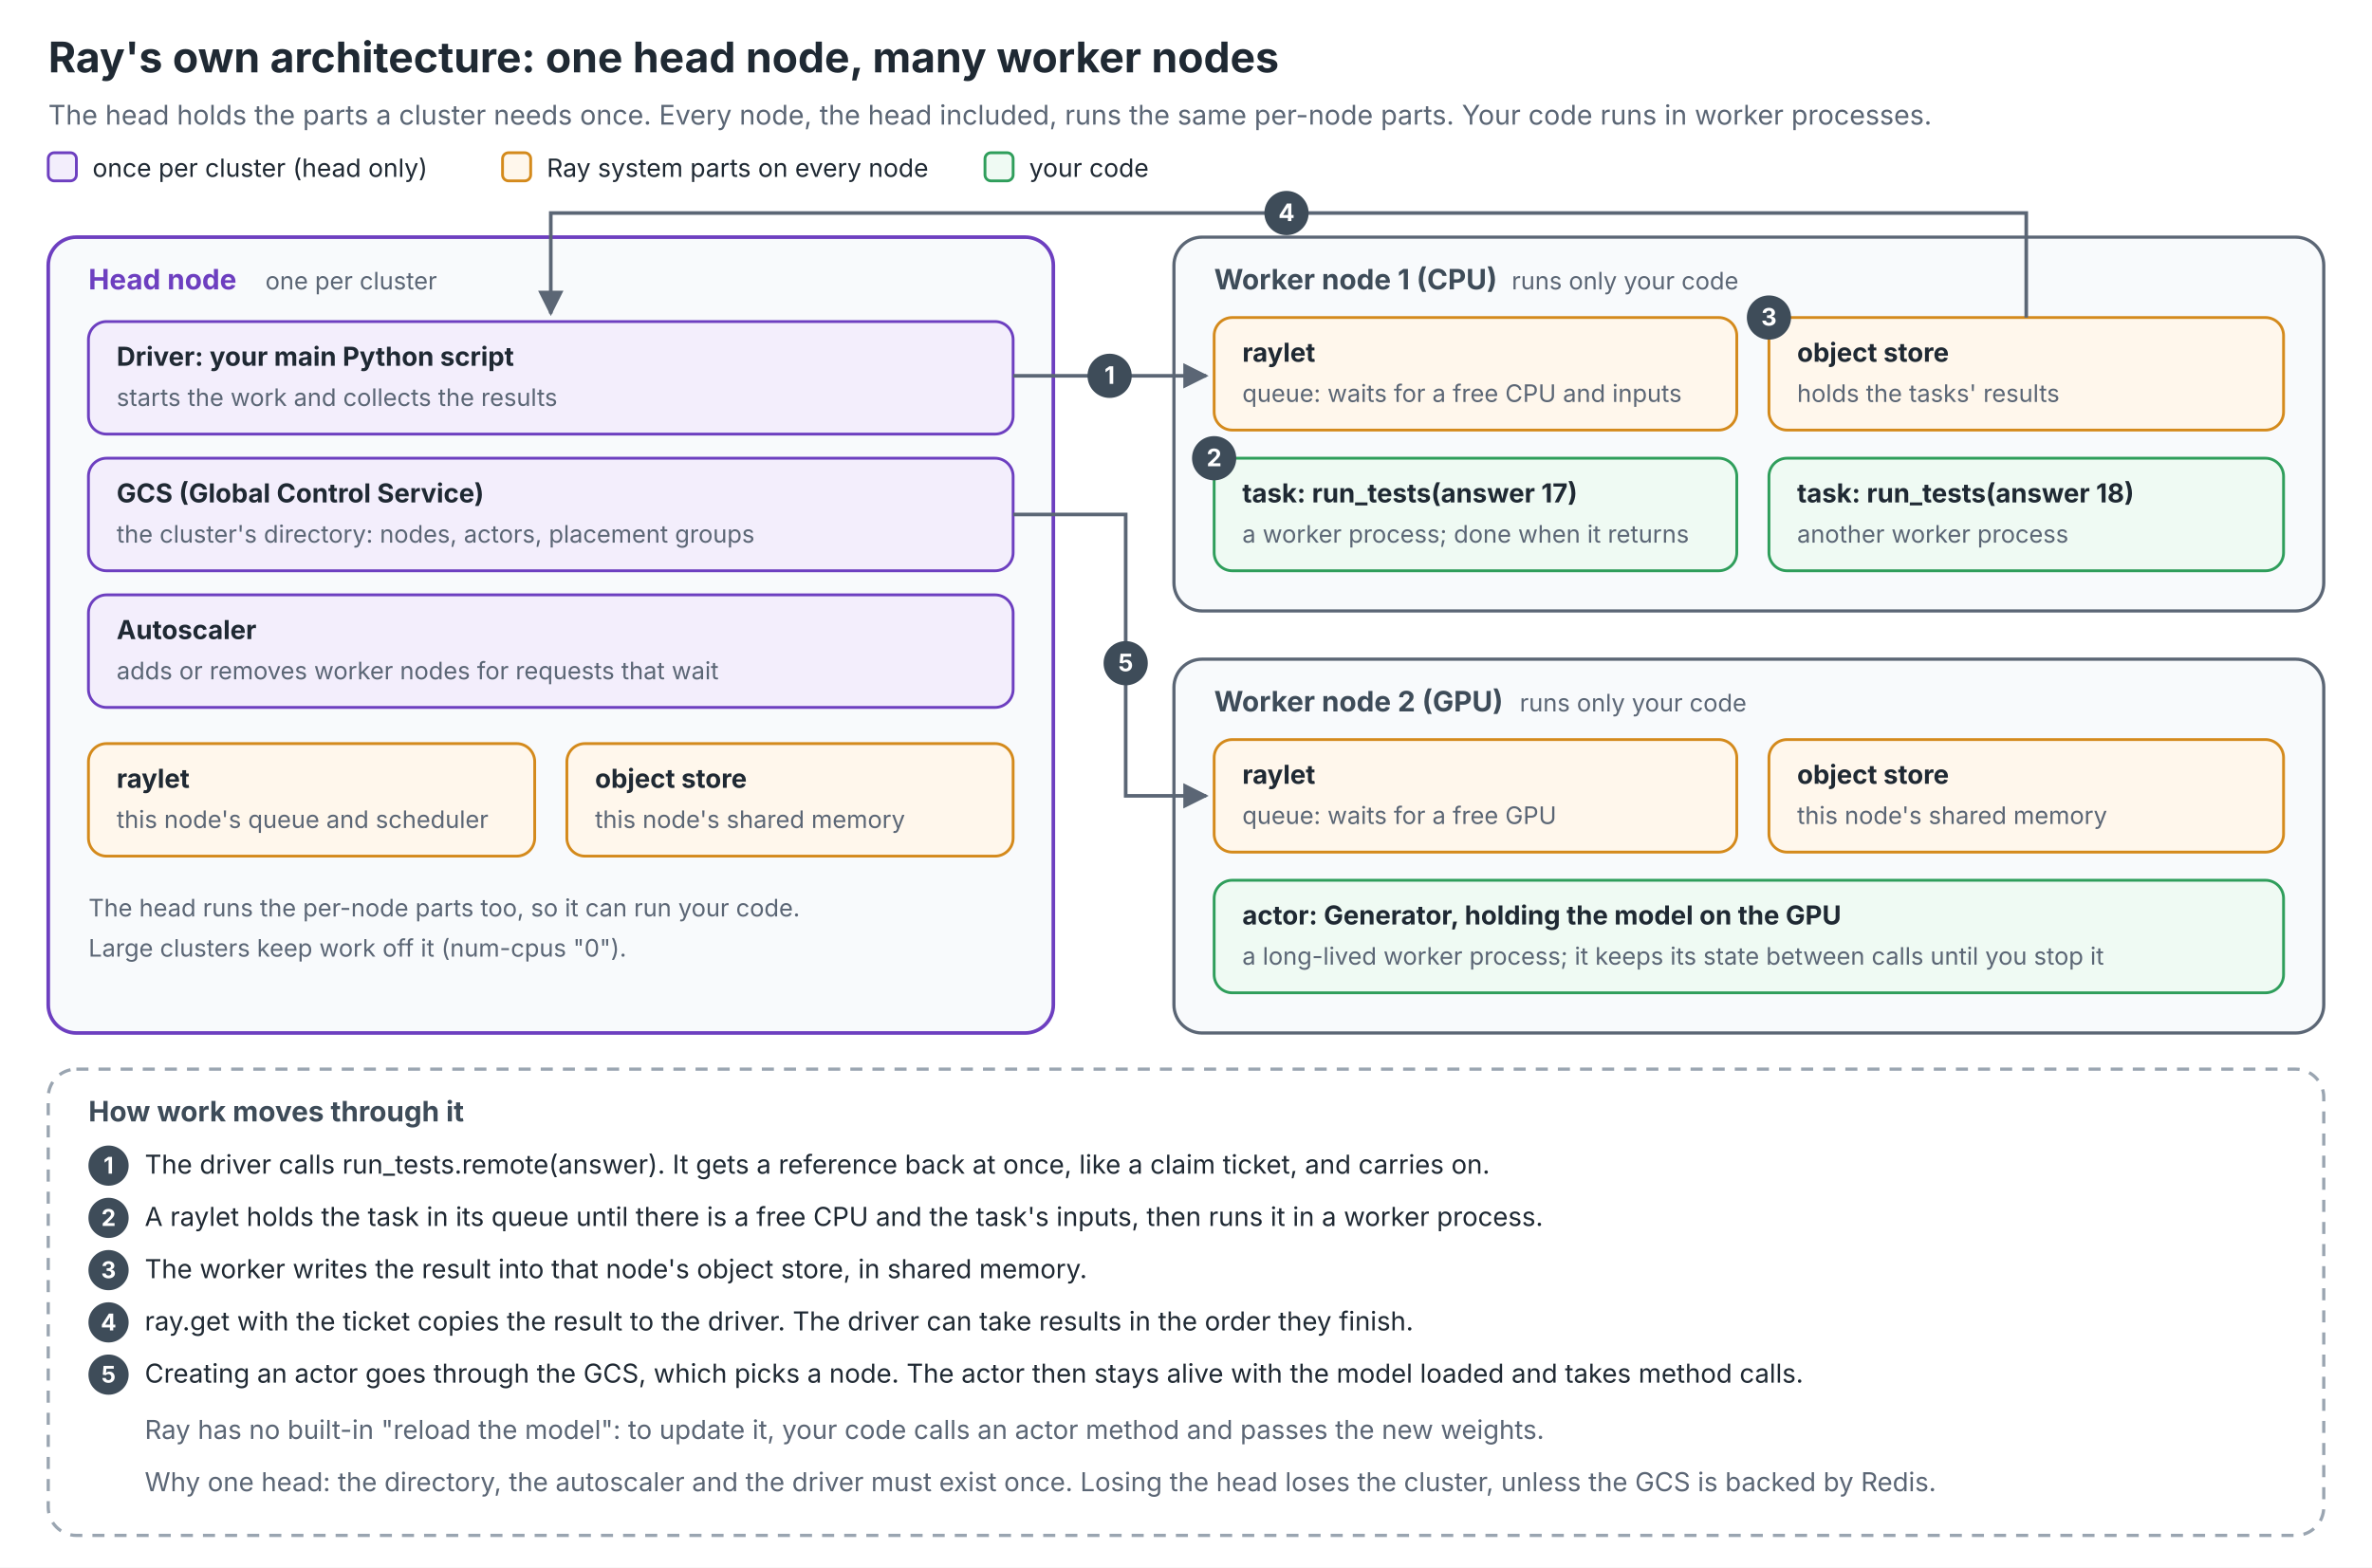
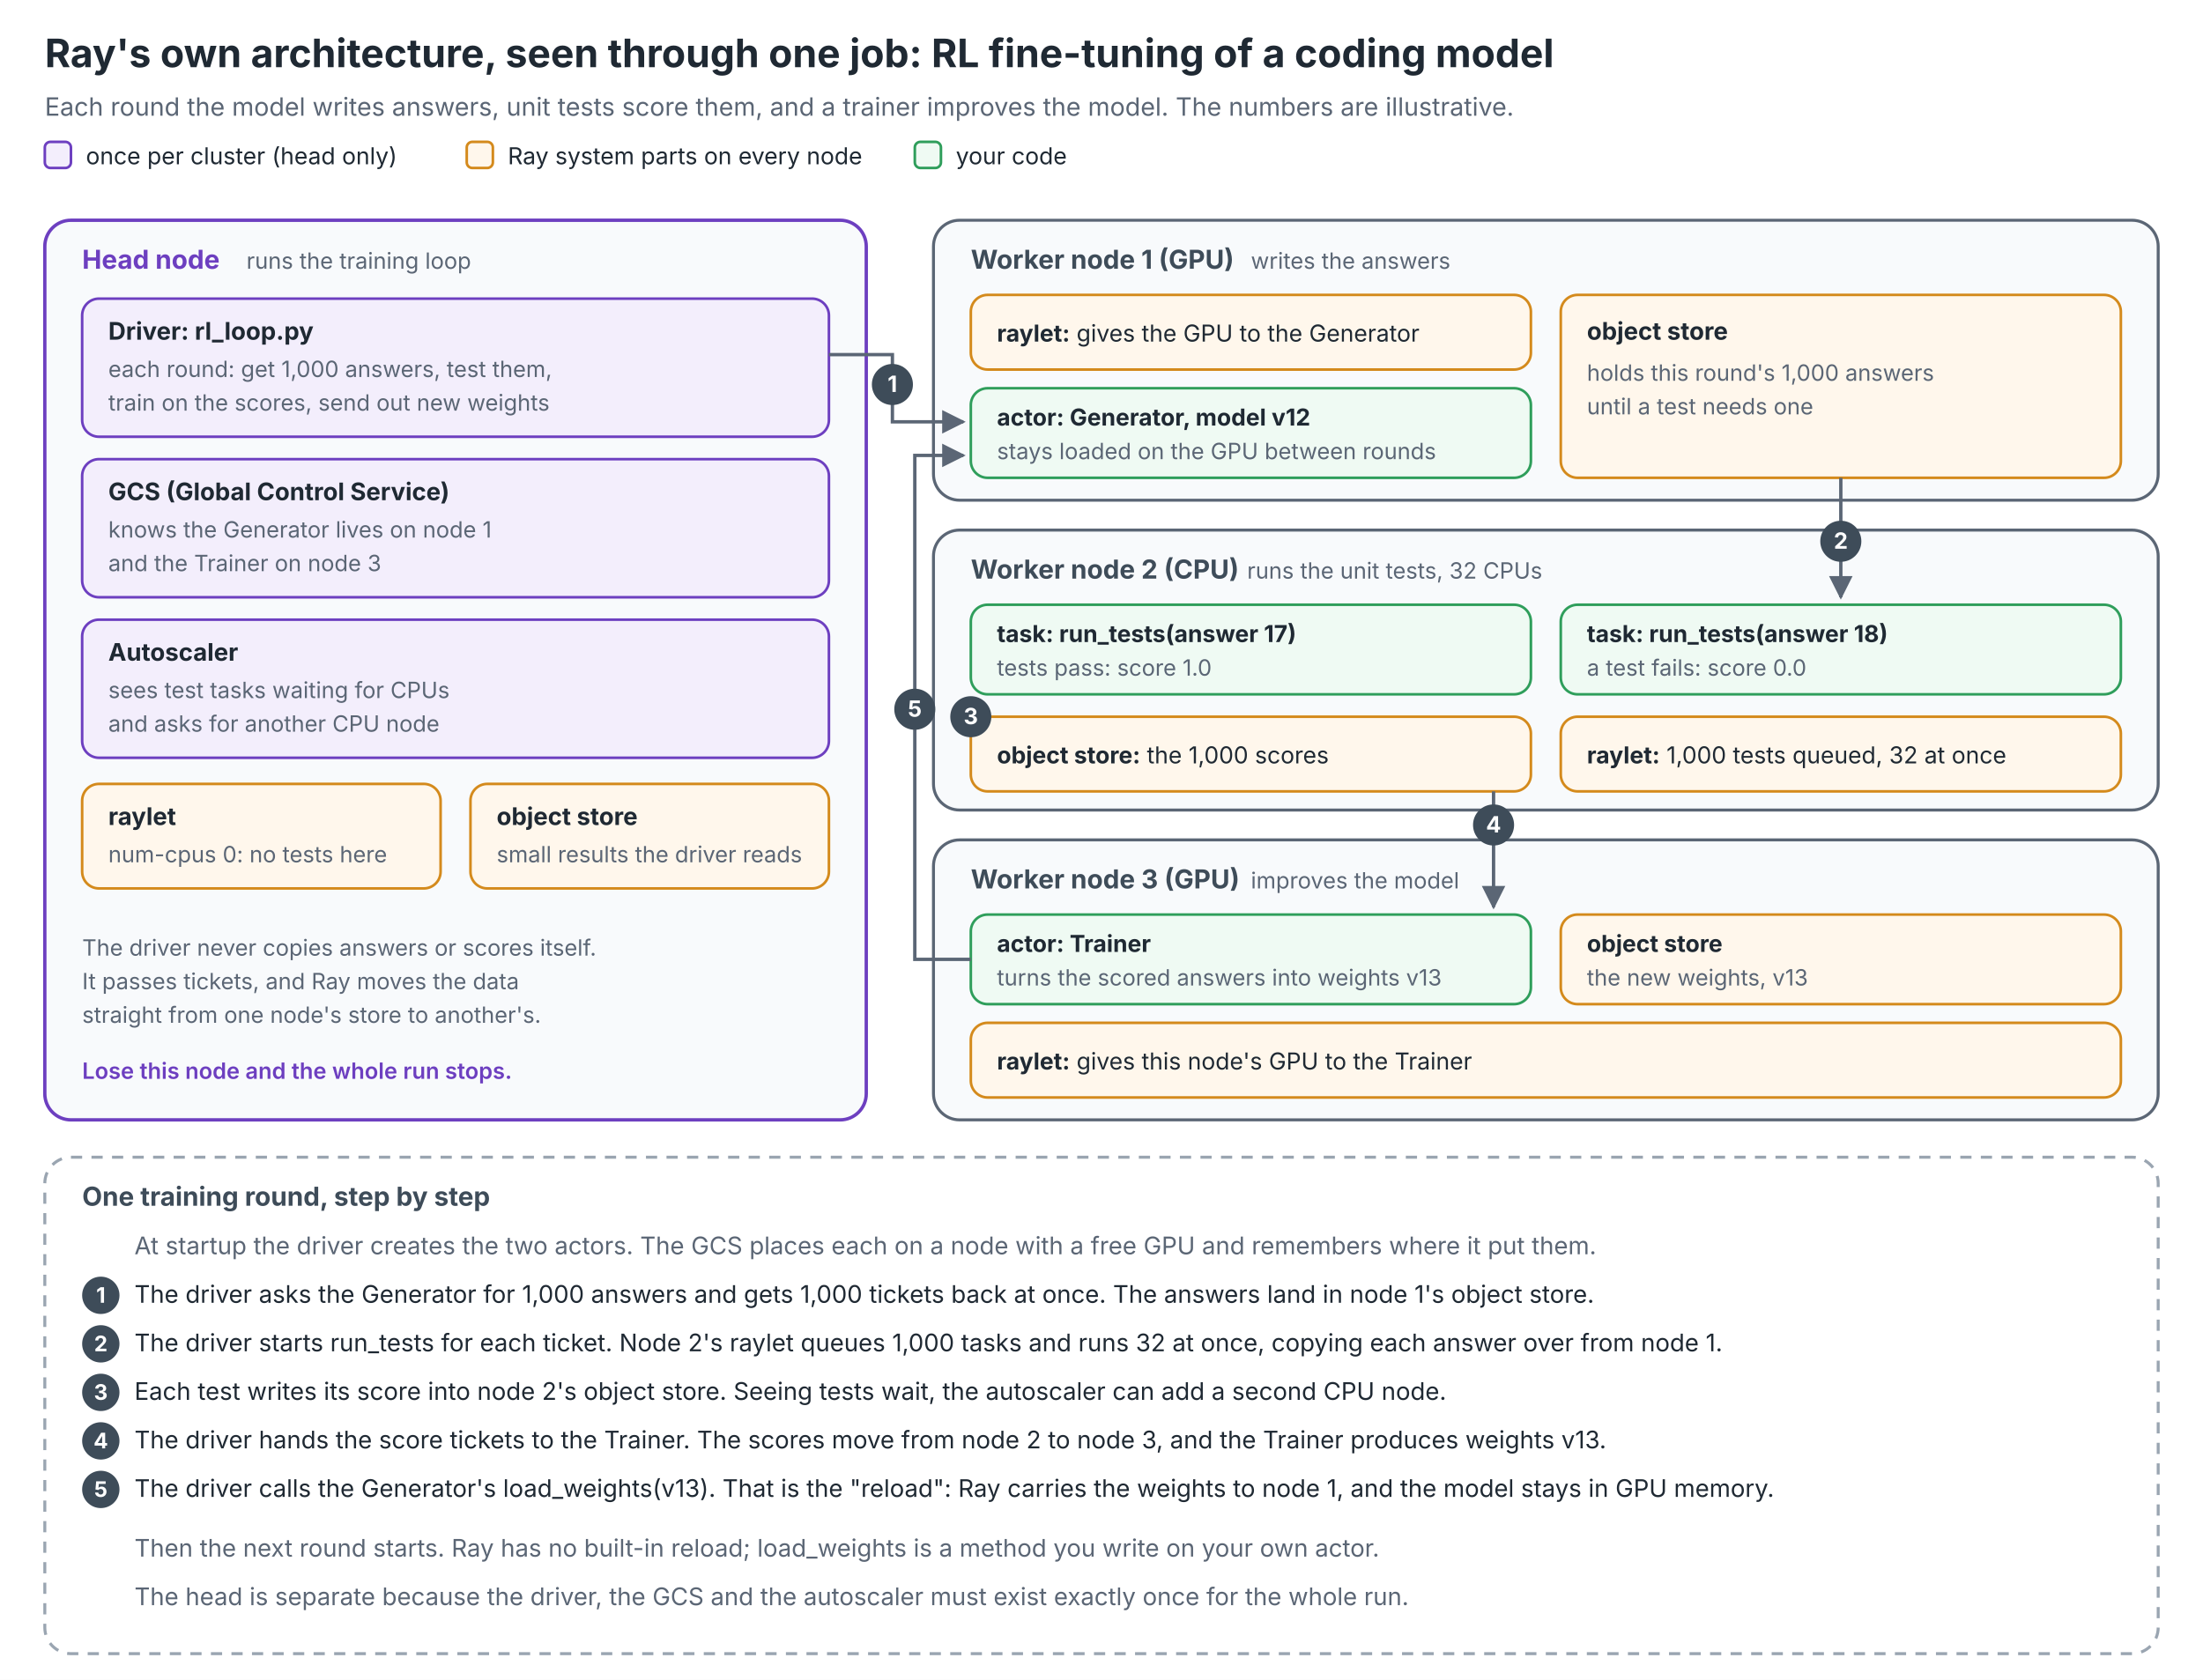
- <svg xmlns="http://www.w3.org/2000/svg" viewBox="0 0 1180 780" width="1180" height="780" style="color-scheme: light">
+ <svg xmlns="http://www.w3.org/2000/svg" viewBox="0 0 1180 900" width="1180" height="900" style="color-scheme: light">
  <rect width="100%" height="100%" fill="#ffffff" />
  <defs>
    <marker id="ar" viewBox="0 0 10 10" refX="9" refY="5" markerWidth="7" markerHeight="7" orient="auto-start-reverse">
      <path d="M0,0 L10,5 L0,10 z" fill="#5b6675" />
    </marker>
  </defs>
  <g font-family="Inter, Segoe UI, Helvetica, Arial, sans-serif">
-     <text x="24" y="36" font-size="21" font-weight="700" fill="#1f2933">Ray's own architecture: one head node, many worker nodes</text>
-     <text x="24" y="62" font-size="13.5" fill="#5b6675">The head holds the parts a cluster needs once. Every node, the head included, runs the same per-node parts. Your code runs in worker processes.</text>
+     <text x="24" y="36" font-size="21" font-weight="700" fill="#1f2933">Ray's own architecture, seen through one job: RL fine-tuning of a coding model</text>
+     <text x="24" y="62" font-size="13.5" fill="#5b6675">Each round the model writes answers, unit tests score them, and a trainer improves the model. The numbers are illustrative.</text>
    <rect x="24" y="76" width="14" height="14" rx="3" fill="#f3eefc" stroke="#6d3fc0" stroke-width="1.4" />
    <text x="46" y="88" font-size="12.5" fill="#1f2933">once per cluster (head only)</text>
    <rect x="250" y="76" width="14" height="14" rx="3" fill="#fff7ec" stroke="#d48a1c" stroke-width="1.4" />
    <text x="272" y="88" font-size="12.5" fill="#1f2933">Ray system parts on every node</text>
    <rect x="490" y="76" width="14" height="14" rx="3" fill="#effaf3" stroke="#2f9e5b" stroke-width="1.4" />
    <text x="512" y="88" font-size="12.5" fill="#1f2933">your code</text>
-     <rect x="24" y="118" width="500" height="396" rx="14" fill="#f8fafc" stroke="#6d3fc0" stroke-width="1.8" />
+     <rect x="24" y="118" width="440" height="482" rx="14" fill="#f8fafc" stroke="#6d3fc0" stroke-width="1.8" />
    <text x="44" y="144" font-size="14" font-weight="700" fill="#6d3fc0">Head node</text>
-     <text x="132" y="144" font-size="12" fill="#5b6675">one per cluster</text>
-     <rect x="44" y="160" width="460" height="56" rx="9" fill="#f3eefc" stroke="#6d3fc0" stroke-width="1.4" />
-     <text x="58" y="182" font-size="13" font-weight="700" fill="#1f2933">Driver: your main Python script</text>
-     <text x="58" y="202" font-size="12" fill="#5b6675">starts the work and collects the results</text>
-     <rect x="44" y="228" width="460" height="56" rx="9" fill="#f3eefc" stroke="#6d3fc0" stroke-width="1.4" />
-     <text x="58" y="250" font-size="13" font-weight="700" fill="#1f2933">GCS (Global Control Service)</text>
-     <text x="58" y="270" font-size="12" fill="#5b6675">the cluster's directory: nodes, actors, placement groups</text>
-     <rect x="44" y="296" width="460" height="56" rx="9" fill="#f3eefc" stroke="#6d3fc0" stroke-width="1.4" />
-     <text x="58" y="318" font-size="13" font-weight="700" fill="#1f2933">Autoscaler</text>
-     <text x="58" y="338" font-size="12" fill="#5b6675">adds or removes worker nodes for requests that wait</text>
-     <rect x="44" y="370" width="222" height="56" rx="9" fill="#fff7ec" stroke="#d48a1c" stroke-width="1.4" />
-     <text x="58" y="392" font-size="13" font-weight="700" fill="#1f2933">raylet</text>
-     <text x="58" y="412" font-size="12" fill="#5b6675">this node's queue and scheduler</text>
-     <rect x="282" y="370" width="222" height="56" rx="9" fill="#fff7ec" stroke="#d48a1c" stroke-width="1.4" />
-     <text x="296" y="392" font-size="13" font-weight="700" fill="#1f2933">object store</text>
-     <text x="296" y="412" font-size="12" fill="#5b6675">this node's shared memory</text>
-     <text x="44" y="456" font-size="12" fill="#5b6675">The head runs the per-node parts too, so it can run your code.</text>
-     <text x="44" y="476" font-size="12" fill="#5b6675">Large clusters keep work off it (num-cpus "0").</text>
-     <rect x="584" y="118" width="572" height="186" rx="14" fill="#f8fafc" stroke="#5b6675" stroke-width="1.6" />
-     <text x="604" y="144" font-size="14" font-weight="700" fill="#3e4c59">Worker node 1 (CPU)</text>
-     <text x="752" y="144" font-size="12" fill="#5b6675">runs only your code</text>
-     <rect x="604" y="158" width="260" height="56" rx="9" fill="#fff7ec" stroke="#d48a1c" stroke-width="1.4" />
-     <text x="618" y="180" font-size="13" font-weight="700" fill="#1f2933">raylet</text>
-     <text x="618" y="200" font-size="12" fill="#5b6675">queue: waits for a free CPU and inputs</text>
-     <rect x="880" y="158" width="256" height="56" rx="9" fill="#fff7ec" stroke="#d48a1c" stroke-width="1.4" />
-     <text x="894" y="180" font-size="13" font-weight="700" fill="#1f2933">object store</text>
-     <text x="894" y="200" font-size="12" fill="#5b6675">holds the tasks' results</text>
-     <rect x="604" y="228" width="260" height="56" rx="9" fill="#effaf3" stroke="#2f9e5b" stroke-width="1.4" />
-     <text x="618" y="250" font-size="13" font-weight="700" fill="#1f2933">task: run_tests(answer 17)</text>
-     <text x="618" y="270" font-size="12" fill="#5b6675">a worker process; done when it returns</text>
-     <rect x="880" y="228" width="256" height="56" rx="9" fill="#effaf3" stroke="#2f9e5b" stroke-width="1.4" />
-     <text x="894" y="250" font-size="13" font-weight="700" fill="#1f2933">task: run_tests(answer 18)</text>
-     <text x="894" y="270" font-size="12" fill="#5b6675">another worker process</text>
-     <rect x="584" y="328" width="572" height="186" rx="14" fill="#f8fafc" stroke="#5b6675" stroke-width="1.6" />
-     <text x="604" y="354" font-size="14" font-weight="700" fill="#3e4c59">Worker node 2 (GPU)</text>
-     <text x="756" y="354" font-size="12" fill="#5b6675">runs only your code</text>
-     <rect x="604" y="368" width="260" height="56" rx="9" fill="#fff7ec" stroke="#d48a1c" stroke-width="1.4" />
-     <text x="618" y="390" font-size="13" font-weight="700" fill="#1f2933">raylet</text>
-     <text x="618" y="410" font-size="12" fill="#5b6675">queue: waits for a free GPU</text>
-     <rect x="880" y="368" width="256" height="56" rx="9" fill="#fff7ec" stroke="#d48a1c" stroke-width="1.4" />
-     <text x="894" y="390" font-size="13" font-weight="700" fill="#1f2933">object store</text>
-     <text x="894" y="410" font-size="12" fill="#5b6675">this node's shared memory</text>
-     <rect x="604" y="438" width="532" height="56" rx="9" fill="#effaf3" stroke="#2f9e5b" stroke-width="1.4" />
-     <text x="618" y="460" font-size="13" font-weight="700" fill="#1f2933">actor: Generator, holding the model on the GPU</text>
-     <text x="618" y="480" font-size="12" fill="#5b6675">a long-lived worker process; it keeps its state between calls until you stop it</text>
-     <path d="M504,187 L600,187" stroke="#5b6675" stroke-width="1.8" fill="none" marker-end="url(#ar)" />
-     <path d="M1008,158 L1008,106 L274,106 L274,156" stroke="#5b6675" stroke-width="1.8" fill="none" marker-end="url(#ar)" />
-     <path d="M504,256 L560,256 L560,396 L600,396" stroke="#5b6675" stroke-width="1.8" fill="none" marker-end="url(#ar)" />
+     <text x="132" y="144" font-size="12" fill="#5b6675">runs the training loop</text>
+     <rect x="44" y="160" width="400" height="74" rx="9" fill="#f3eefc" stroke="#6d3fc0" stroke-width="1.4" />
+     <text x="58" y="182" font-size="13" font-weight="700" fill="#1f2933">Driver: rl_loop.py</text>
+     <text x="58" y="202" font-size="12" fill="#5b6675">each round: get 1,000 answers, test them,</text>
+     <text x="58" y="220" font-size="12" fill="#5b6675">train on the scores, send out new weights</text>
+     <rect x="44" y="246" width="400" height="74" rx="9" fill="#f3eefc" stroke="#6d3fc0" stroke-width="1.4" />
+     <text x="58" y="268" font-size="13" font-weight="700" fill="#1f2933">GCS (Global Control Service)</text>
+     <text x="58" y="288" font-size="12" fill="#5b6675">knows the Generator lives on node 1</text>
+     <text x="58" y="306" font-size="12" fill="#5b6675">and the Trainer on node 3</text>
+     <rect x="44" y="332" width="400" height="74" rx="9" fill="#f3eefc" stroke="#6d3fc0" stroke-width="1.4" />
+     <text x="58" y="354" font-size="13" font-weight="700" fill="#1f2933">Autoscaler</text>
+     <text x="58" y="374" font-size="12" fill="#5b6675">sees test tasks waiting for CPUs</text>
+     <text x="58" y="392" font-size="12" fill="#5b6675">and asks for another CPU node</text>
+     <rect x="44" y="420" width="192" height="56" rx="9" fill="#fff7ec" stroke="#d48a1c" stroke-width="1.4" />
+     <text x="58" y="442" font-size="13" font-weight="700" fill="#1f2933">raylet</text>
+     <text x="58" y="462" font-size="12" fill="#5b6675">num-cpus 0: no tests here</text>
+     <rect x="252" y="420" width="192" height="56" rx="9" fill="#fff7ec" stroke="#d48a1c" stroke-width="1.4" />
+     <text x="266" y="442" font-size="13" font-weight="700" fill="#1f2933">object store</text>
+     <text x="266" y="462" font-size="12" fill="#5b6675">small results the driver reads</text>
+     <text x="44" y="512" font-size="12" fill="#5b6675">The driver never copies answers or scores itself.</text>
+     <text x="44" y="530" font-size="12" fill="#5b6675">It passes tickets, and Ray moves the data</text>
+     <text x="44" y="548" font-size="12" fill="#5b6675">straight from one node's store to another's.</text>
+     <text x="44" y="578" font-size="12" font-weight="600" fill="#6d3fc0">Lose this node and the whole run stops.</text>
+     <rect x="500" y="118" width="656" height="150" rx="14" fill="#f8fafc" stroke="#5b6675" stroke-width="1.6" />
+     <text x="520" y="144" font-size="14" font-weight="700" fill="#3e4c59">Worker node 1 (GPU)</text>
+     <text x="670" y="144" font-size="12" fill="#5b6675">writes the answers</text>
+     <rect x="520" y="158" width="300" height="40" rx="9" fill="#fff7ec" stroke="#d48a1c" stroke-width="1.4" />
+     <text x="534" y="183" font-size="12.5" fill="#1f2933">
+       <tspan font-weight="700">raylet:</tspan> gives the GPU to the Generator</text>
+     <rect x="520" y="208" width="300" height="48" rx="9" fill="#effaf3" stroke="#2f9e5b" stroke-width="1.4" />
+     <text x="534" y="228" font-size="12.5" font-weight="700" fill="#1f2933">actor: Generator, model v12</text>
+     <text x="534" y="246" font-size="12" fill="#5b6675">stays loaded on the GPU between rounds</text>
+     <rect x="836" y="158" width="300" height="98" rx="9" fill="#fff7ec" stroke="#d48a1c" stroke-width="1.4" />
+     <text x="850" y="182" font-size="13" font-weight="700" fill="#1f2933">object store</text>
+     <text x="850" y="204" font-size="12" fill="#5b6675">holds this round's 1,000 answers</text>
+     <text x="850" y="222" font-size="12" fill="#5b6675">until a test needs one</text>
+     <rect x="500" y="284" width="656" height="150" rx="14" fill="#f8fafc" stroke="#5b6675" stroke-width="1.6" />
+     <text x="520" y="310" font-size="14" font-weight="700" fill="#3e4c59">Worker node 2 (CPU)</text>
+     <text x="668" y="310" font-size="12" fill="#5b6675">runs the unit tests, 32 CPUs</text>
+     <rect x="520" y="324" width="300" height="48" rx="9" fill="#effaf3" stroke="#2f9e5b" stroke-width="1.4" />
+     <text x="534" y="344" font-size="12.5" font-weight="700" fill="#1f2933">task: run_tests(answer 17)</text>
+     <text x="534" y="362" font-size="12" fill="#5b6675">tests pass: score 1.0</text>
+     <rect x="836" y="324" width="300" height="48" rx="9" fill="#effaf3" stroke="#2f9e5b" stroke-width="1.4" />
+     <text x="850" y="344" font-size="12.5" font-weight="700" fill="#1f2933">task: run_tests(answer 18)</text>
+     <text x="850" y="362" font-size="12" fill="#5b6675">a test fails: score 0.0</text>
+     <rect x="520" y="384" width="300" height="40" rx="9" fill="#fff7ec" stroke="#d48a1c" stroke-width="1.4" />
+     <text x="534" y="409" font-size="12.5" fill="#1f2933">
+       <tspan font-weight="700">object store:</tspan> the 1,000 scores</text>
+     <rect x="836" y="384" width="300" height="40" rx="9" fill="#fff7ec" stroke="#d48a1c" stroke-width="1.4" />
+     <text x="850" y="409" font-size="12.5" fill="#1f2933">
+       <tspan font-weight="700">raylet:</tspan> 1,000 tests queued, 32 at once</text>
+     <rect x="500" y="450" width="656" height="150" rx="14" fill="#f8fafc" stroke="#5b6675" stroke-width="1.6" />
+     <text x="520" y="476" font-size="14" font-weight="700" fill="#3e4c59">Worker node 3 (GPU)</text>
+     <text x="670" y="476" font-size="12" fill="#5b6675">improves the model</text>
+     <rect x="520" y="490" width="300" height="48" rx="9" fill="#effaf3" stroke="#2f9e5b" stroke-width="1.4" />
+     <text x="534" y="510" font-size="12.5" font-weight="700" fill="#1f2933">actor: Trainer</text>
+     <text x="534" y="528" font-size="12" fill="#5b6675">turns the scored answers into weights v13</text>
+     <rect x="836" y="490" width="300" height="48" rx="9" fill="#fff7ec" stroke="#d48a1c" stroke-width="1.4" />
+     <text x="850" y="510" font-size="12.5" font-weight="700" fill="#1f2933">object store</text>
+     <text x="850" y="528" font-size="12" fill="#5b6675">the new weights, v13</text>
+     <rect x="520" y="548" width="616" height="40" rx="9" fill="#fff7ec" stroke="#d48a1c" stroke-width="1.4" />
+     <text x="534" y="573" font-size="12.5" fill="#1f2933">
+       <tspan font-weight="700">raylet:</tspan> gives this node's GPU to the Trainer</text>
+     <path d="M444,190 L478,190 L478,226 L516,226" stroke="#5b6675" stroke-width="1.8" fill="none" marker-end="url(#ar)" />
+     <path d="M986,256 L986,320" stroke="#5b6675" stroke-width="1.8" fill="none" marker-end="url(#ar)" />
+     <path d="M800,424 L800,486" stroke="#5b6675" stroke-width="1.8" fill="none" marker-end="url(#ar)" />
+     <path d="M520,514 L490,514 L490,244 L516,244" stroke="#5b6675" stroke-width="1.8" fill="none" marker-end="url(#ar)" />
    <g font-size="12" font-weight="700" fill="#ffffff" text-anchor="middle">
-       <circle cx="552" cy="187" r="11" fill="#3e4c59" />
-       <text x="552" y="191">1</text>
-       <circle cx="604" cy="228" r="11" fill="#3e4c59" />
-       <text x="604" y="232">2</text>
-       <circle cx="880" cy="158" r="11" fill="#3e4c59" />
-       <text x="880" y="162">3</text>
-       <circle cx="640" cy="106" r="11" fill="#3e4c59" />
-       <text x="640" y="110">4</text>
-       <circle cx="560" cy="330" r="11" fill="#3e4c59" />
-       <text x="560" y="334">5</text>
+       <circle cx="478" cy="206" r="11" fill="#3e4c59" />
+       <text x="478" y="210">1</text>
+       <circle cx="986" cy="290" r="11" fill="#3e4c59" />
+       <text x="986" y="294">2</text>
+       <circle cx="520" cy="384" r="11" fill="#3e4c59" />
+       <text x="520" y="388">3</text>
+       <circle cx="800" cy="442" r="11" fill="#3e4c59" />
+       <text x="800" y="446">4</text>
+       <circle cx="490" cy="380" r="11" fill="#3e4c59" />
+       <text x="490" y="384">5</text>
    </g>
-     <rect x="24" y="532" width="1132" height="232" rx="14" fill="#ffffff" stroke="#9aa5b1" stroke-width="1.6" stroke-dasharray="6 5" />
-     <text x="44" y="558" font-size="14" font-weight="700" fill="#3e4c59">How work moves through it</text>
+     <rect x="24" y="620" width="1132" height="266" rx="14" fill="#ffffff" stroke="#9aa5b1" stroke-width="1.6" stroke-dasharray="6 5" />
+     <text x="44" y="646" font-size="14" font-weight="700" fill="#3e4c59">One training round, step by step</text>
    <g font-size="13" fill="#1f2933">
-       <circle cx="54" cy="580" r="10" fill="#3e4c59" />
-       <text x="54" y="584" font-size="11.5" font-weight="700" fill="#ffffff" text-anchor="middle">1</text>
-       <text x="72" y="584">The driver calls run_tests.remote(answer). It gets a reference back at once, like a claim ticket, and carries on.</text>
-       <circle cx="54" cy="606" r="10" fill="#3e4c59" />
-       <text x="54" y="610" font-size="11.5" font-weight="700" fill="#ffffff" text-anchor="middle">2</text>
-       <text x="72" y="610">A raylet holds the task in its queue until there is a free CPU and the task's inputs, then runs it in a worker process.</text>
-       <circle cx="54" cy="632" r="10" fill="#3e4c59" />
-       <text x="54" y="636" font-size="11.5" font-weight="700" fill="#ffffff" text-anchor="middle">3</text>
-       <text x="72" y="636">The worker writes the result into that node's object store, in shared memory.</text>
-       <circle cx="54" cy="658" r="10" fill="#3e4c59" />
-       <text x="54" y="662" font-size="11.5" font-weight="700" fill="#ffffff" text-anchor="middle">4</text>
-       <text x="72" y="662">ray.get with the ticket copies the result to the driver. The driver can take results in the order they finish.</text>
-       <circle cx="54" cy="684" r="10" fill="#3e4c59" />
-       <text x="54" y="688" font-size="11.5" font-weight="700" fill="#ffffff" text-anchor="middle">5</text>
-       <text x="72" y="688">Creating an actor goes through the GCS, which picks a node. The actor then stays alive with the model loaded and takes method calls.</text>
-       <text x="72" y="716" fill="#5b6675">Ray has no built-in "reload the model": to update it, your code calls an actor method and passes the new weights.</text>
-       <text x="72" y="742" fill="#5b6675">Why one head: the directory, the autoscaler and the driver must exist once. Losing the head loses the cluster, unless the GCS is backed by Redis.</text>
+       <text x="72" y="672" fill="#5b6675">At startup the driver creates the two actors. The GCS places each on a node with a free GPU and remembers where it put them.</text>
+       <circle cx="54" cy="694" r="10" fill="#3e4c59" />
+       <text x="54" y="698" font-size="11.5" font-weight="700" fill="#ffffff" text-anchor="middle">1</text>
+       <text x="72" y="698">The driver asks the Generator for 1,000 answers and gets 1,000 tickets back at once. The answers land in node 1's object store.</text>
+       <circle cx="54" cy="720" r="10" fill="#3e4c59" />
+       <text x="54" y="724" font-size="11.5" font-weight="700" fill="#ffffff" text-anchor="middle">2</text>
+       <text x="72" y="724">The driver starts run_tests for each ticket. Node 2's raylet queues 1,000 tasks and runs 32 at once, copying each answer over from node 1.</text>
+       <circle cx="54" cy="746" r="10" fill="#3e4c59" />
+       <text x="54" y="750" font-size="11.5" font-weight="700" fill="#ffffff" text-anchor="middle">3</text>
+       <text x="72" y="750">Each test writes its score into node 2's object store. Seeing tests wait, the autoscaler can add a second CPU node.</text>
+       <circle cx="54" cy="772" r="10" fill="#3e4c59" />
+       <text x="54" y="776" font-size="11.5" font-weight="700" fill="#ffffff" text-anchor="middle">4</text>
+       <text x="72" y="776">The driver hands the score tickets to the Trainer. The scores move from node 2 to node 3, and the Trainer produces weights v13.</text>
+       <circle cx="54" cy="798" r="10" fill="#3e4c59" />
+       <text x="54" y="802" font-size="11.5" font-weight="700" fill="#ffffff" text-anchor="middle">5</text>
+       <text x="72" y="802">The driver calls the Generator's load_weights(v13). That is the "reload": Ray carries the weights to node 1, and the model stays in GPU memory.</text>
+       <text x="72" y="834" fill="#5b6675">Then the next round starts. Ray has no built-in reload; load_weights is a method you write on your own actor.</text>
+       <text x="72" y="860" fill="#5b6675">The head is separate because the driver, the GCS and the autoscaler must exist exactly once for the whole run.</text>
    </g>
  </g>
</svg>
